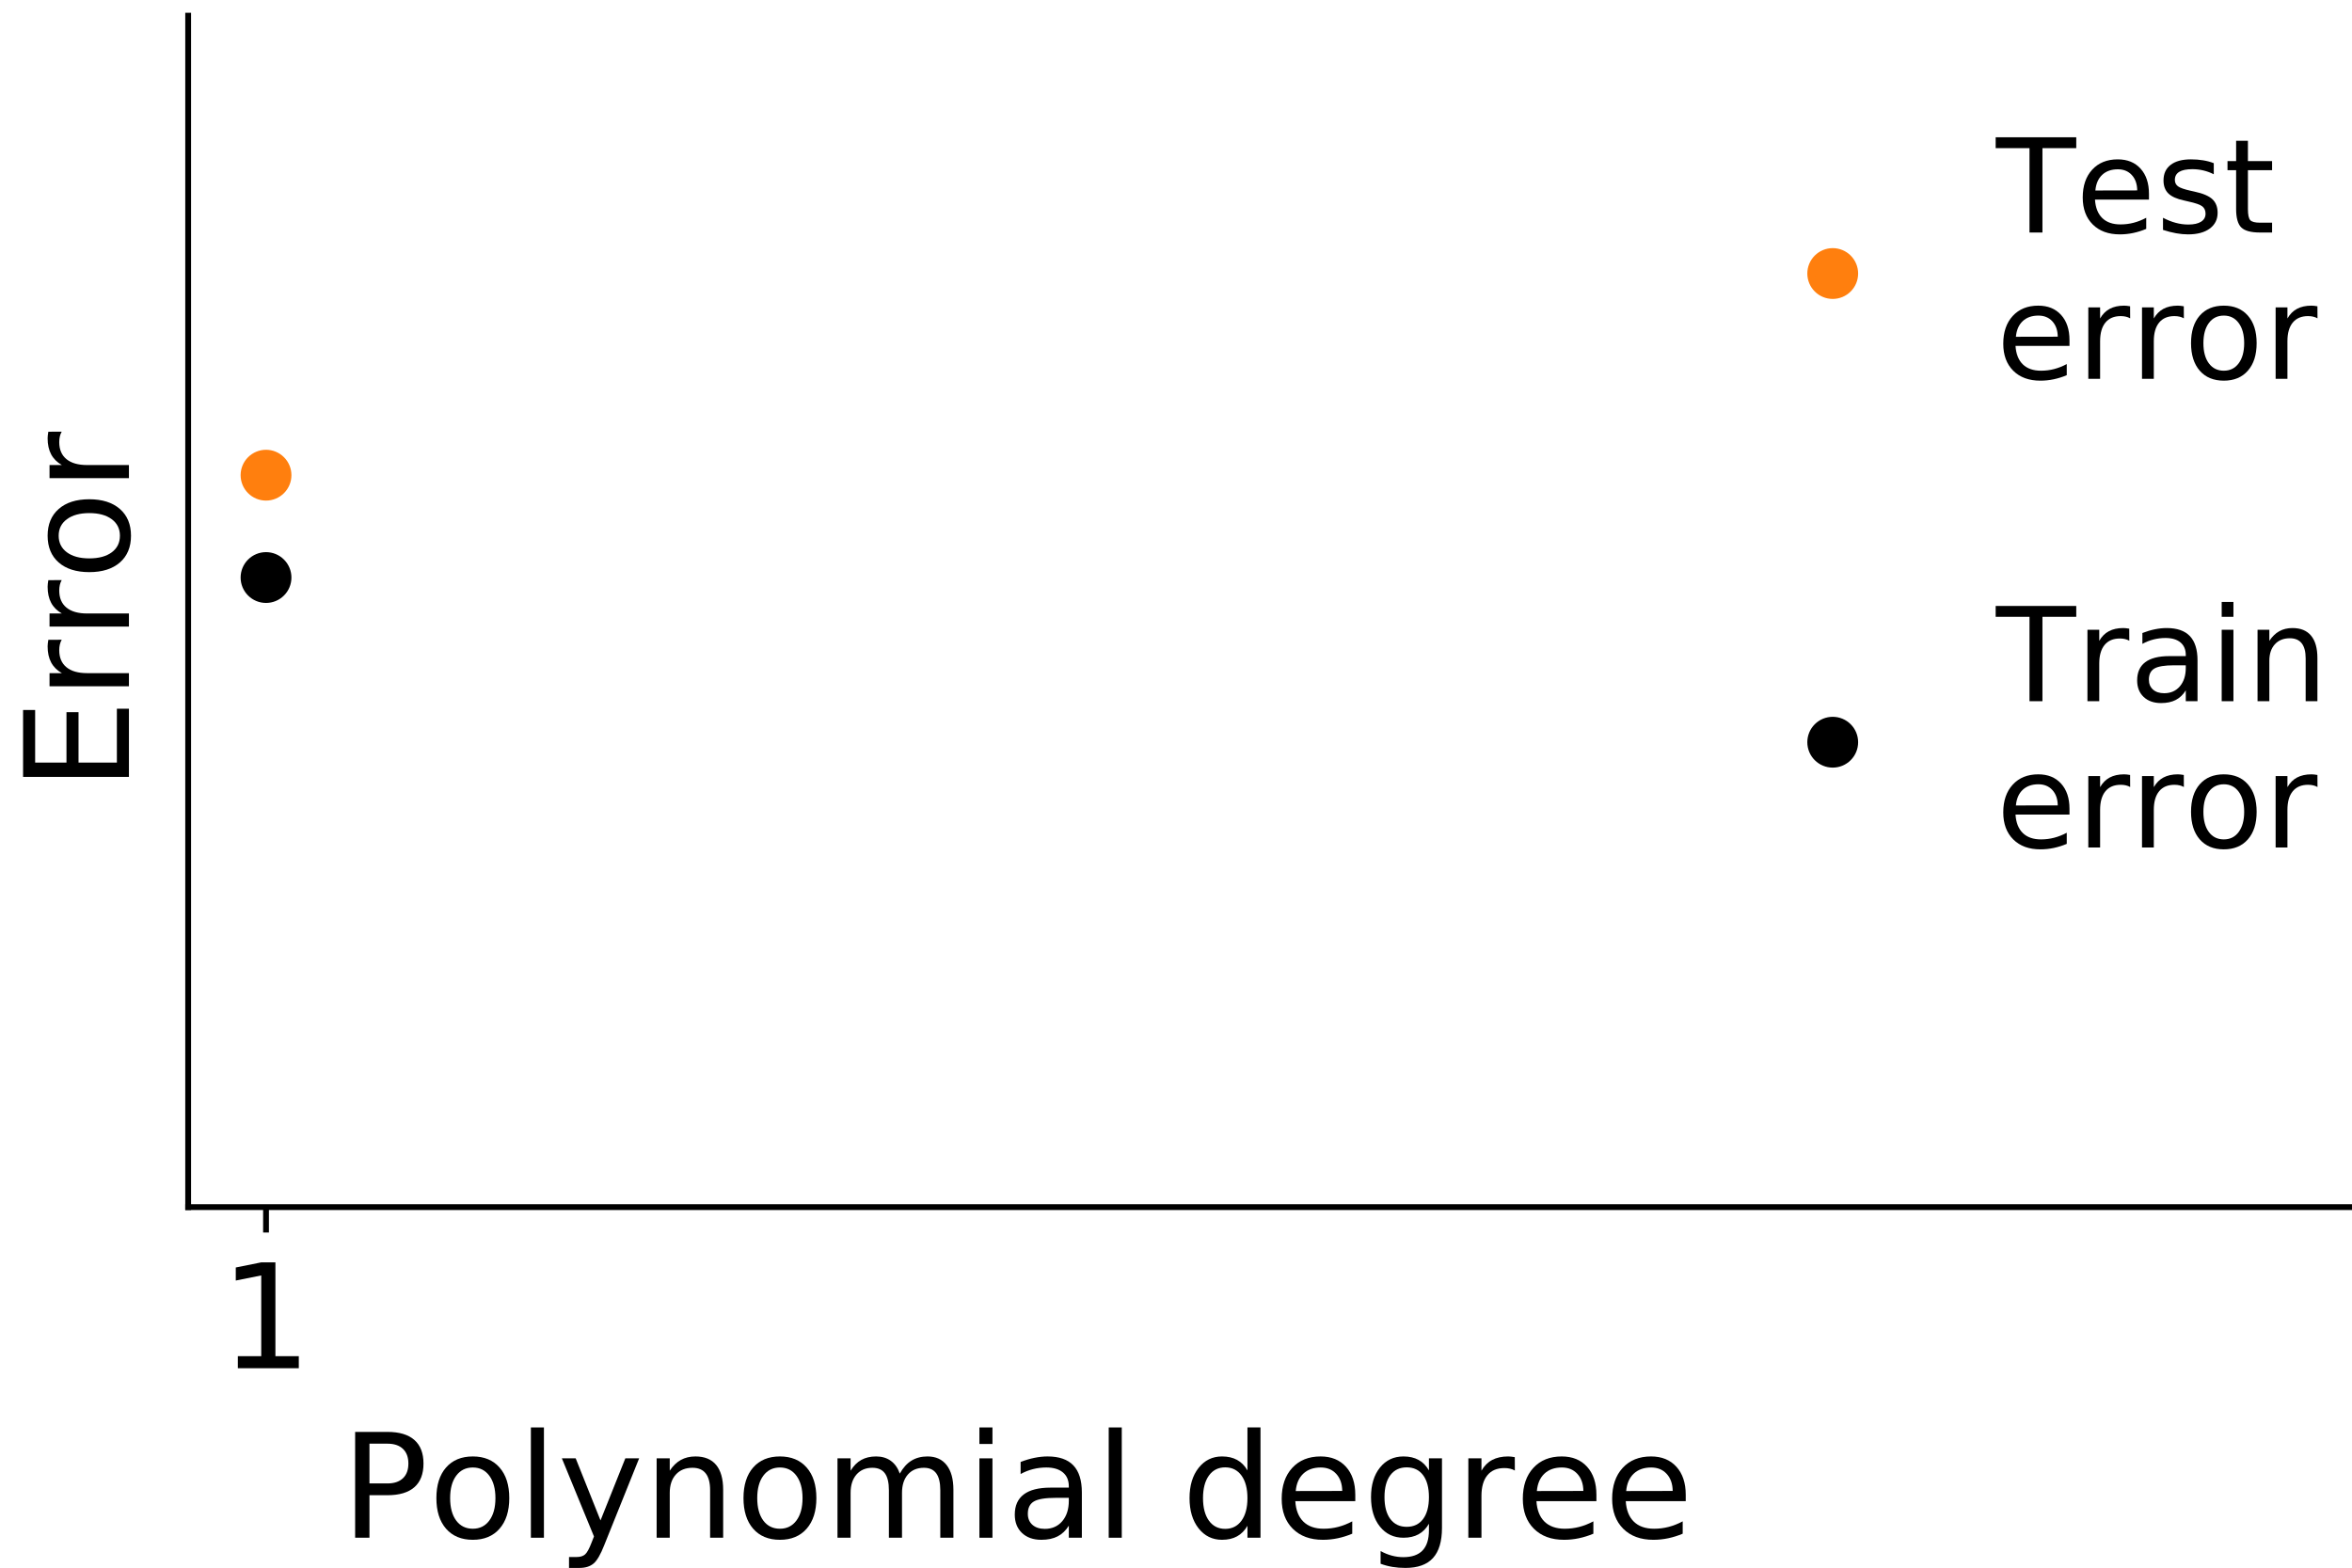
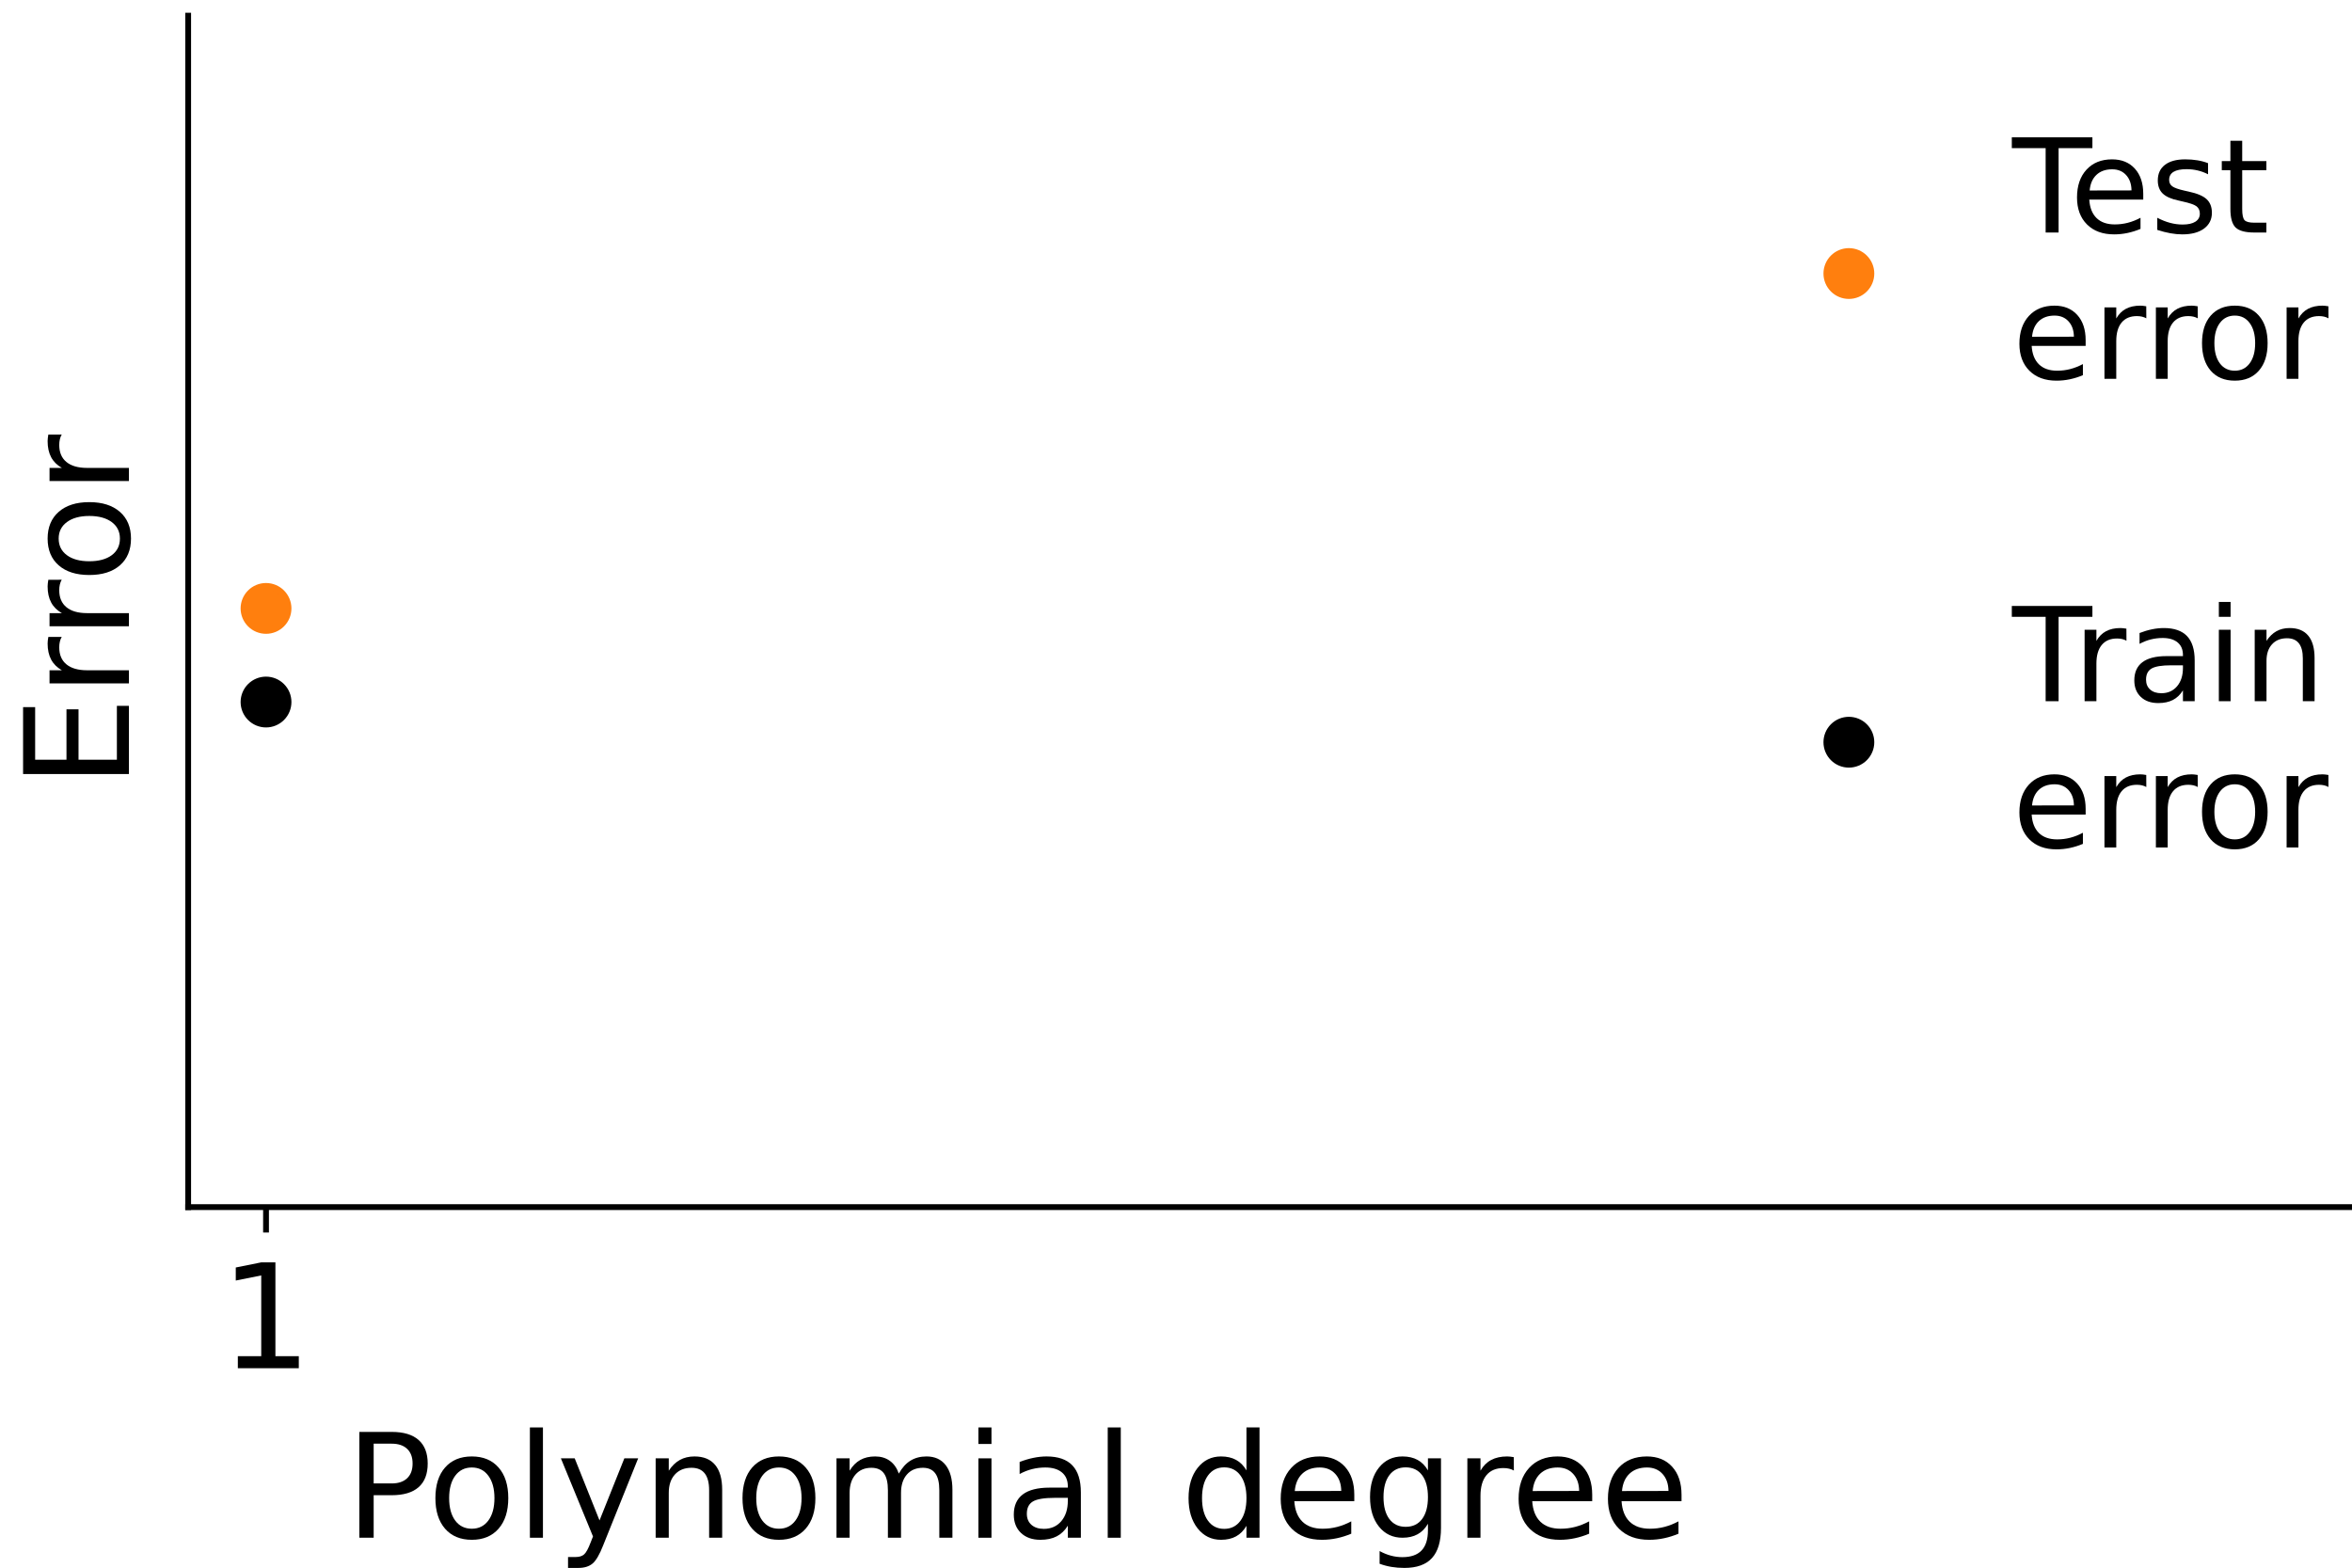
<svg xmlns="http://www.w3.org/2000/svg" xmlns:xlink="http://www.w3.org/1999/xlink" height="216pt" version="1.1" viewBox="0 0 324 216" width="324pt">
  <defs>
-     <style type="text/css">
- *{stroke-linecap:butt;stroke-linejoin:round;}
-   </style>
+     <style type="text/css">*{stroke-linecap:butt;stroke-linejoin:round;}</style>
  </defs>
  <g id="figure_1">
    <g id="patch_1">
      <path d="M 0 216  L 324 216  L 324 0  L 0 0  z " style="fill:none;" />
    </g>
    <g id="axes_1">
      <g id="patch_2">
        <path d="M 25.92 166.32  L 336.96 166.32  L 336.96 2.16  L 25.92 2.16  z " style="fill:none;" />
      </g>
      <g id="matplotlib.axis_1">
        <g id="xtick_1">
          <g id="line2d_1">
            <defs>
-               <path d="M 0 0  L 0 3.5  " id="mc5ea374434" style="stroke:#000000;stroke-width:0.8;" />
+               <path d="M 0 0  L 0 3.5  " id="mc9ee35501f" style="stroke:#000000;stroke-width:0.8;" />
            </defs>
            <g>
-               <use style="stroke:#000000;stroke-width:0.8;" x="36.646" xlink:href="#mc5ea374434" y="166.32" />
+               <use style="stroke:#000000;stroke-width:0.8;" x="36.646" xlink:href="#mc9ee35501f" y="166.32" />
            </g>
          </g>
          <g id="text_1">
-             <defs>
-               <path d="M 12.406 8.297  L 28.516 8.297  L 28.516 63.922  L 10.984 60.406  L 10.984 69.391  L 28.422 72.906  L 38.281 72.906  L 38.281 8.297  L 54.391 8.297  L 54.391 0  L 12.406 0  z " id="DejaVuSans-49" />
-             </defs>
            <g transform="translate(30.28302 188.5169)scale(0.2 -0.2)">
+               <defs>
+                 <path d="M 12.406 8.297  L 28.516 8.297  L 28.516 63.922  L 10.984 60.406  L 10.984 69.391  L 28.422 72.906  L 38.281 72.906  L 38.281 8.297  L 54.391 8.297  L 54.391 0  L 12.406 0  z " id="DejaVuSans-49" />
+               </defs>
              <use xlink:href="#DejaVuSans-49" />
            </g>
          </g>
        </g>
        <g id="text_2">
-           <defs>
-             <path d="M 19.672 64.797  L 19.672 37.406  L 32.078 37.406  Q 38.969 37.406 42.719 40.969  Q 46.484 44.531 46.484 51.125  Q 46.484 57.672 42.719 61.234  Q 38.969 64.797 32.078 64.797  z M 9.812 72.906  L 32.078 72.906  Q 44.344 72.906 50.609 67.359  Q 56.891 61.812 56.891 51.125  Q 56.891 40.328 50.609 34.812  Q 44.344 29.297 32.078 29.297  L 19.672 29.297  L 19.672 0  L 9.812 0  z " id="DejaVuSans-80" />
-             <path d="M 30.609 48.391  Q 23.391 48.391 19.188 42.75  Q 14.984 37.109 14.984 27.297  Q 14.984 17.484 19.156 11.844  Q 23.344 6.203 30.609 6.203  Q 37.797 6.203 41.984 11.859  Q 46.188 17.531 46.188 27.297  Q 46.188 37.016 41.984 42.703  Q 37.797 48.391 30.609 48.391  z M 30.609 56  Q 42.328 56 49.016 48.375  Q 55.719 40.766 55.719 27.297  Q 55.719 13.875 49.016 6.219  Q 42.328 -1.422 30.609 -1.422  Q 18.844 -1.422 12.172 6.219  Q 5.516 13.875 5.516 27.297  Q 5.516 40.766 12.172 48.375  Q 18.844 56 30.609 56  z " id="DejaVuSans-111" />
-             <path d="M 9.422 75.984  L 18.406 75.984  L 18.406 0  L 9.422 0  z " id="DejaVuSans-108" />
-             <path d="M 32.172 -5.078  Q 28.375 -14.844 24.75 -17.812  Q 21.141 -20.797 15.094 -20.797  L 7.906 -20.797  L 7.906 -13.281  L 13.188 -13.281  Q 16.891 -13.281 18.938 -11.516  Q 21 -9.766 23.484 -3.219  L 25.094 0.875  L 2.984 54.688  L 12.5 54.688  L 29.594 11.922  L 46.688 54.688  L 56.203 54.688  z " id="DejaVuSans-121" />
-             <path d="M 54.891 33.016  L 54.891 0  L 45.906 0  L 45.906 32.719  Q 45.906 40.484 42.875 44.328  Q 39.844 48.188 33.797 48.188  Q 26.516 48.188 22.312 43.547  Q 18.109 38.922 18.109 30.906  L 18.109 0  L 9.078 0  L 9.078 54.688  L 18.109 54.688  L 18.109 46.188  Q 21.344 51.125 25.703 53.562  Q 30.078 56 35.797 56  Q 45.219 56 50.047 50.172  Q 54.891 44.344 54.891 33.016  z " id="DejaVuSans-110" />
-             <path d="M 52 44.188  Q 55.375 50.25 60.062 53.125  Q 64.75 56 71.094 56  Q 79.641 56 84.281 50.016  Q 88.922 44.047 88.922 33.016  L 88.922 0  L 79.891 0  L 79.891 32.719  Q 79.891 40.578 77.094 44.375  Q 74.312 48.188 68.609 48.188  Q 61.625 48.188 57.562 43.547  Q 53.516 38.922 53.516 30.906  L 53.516 0  L 44.484 0  L 44.484 32.719  Q 44.484 40.625 41.703 44.406  Q 38.922 48.188 33.109 48.188  Q 26.219 48.188 22.156 43.531  Q 18.109 38.875 18.109 30.906  L 18.109 0  L 9.078 0  L 9.078 54.688  L 18.109 54.688  L 18.109 46.188  Q 21.188 51.219 25.484 53.609  Q 29.781 56 35.688 56  Q 41.656 56 45.828 52.969  Q 50 49.953 52 44.188  z " id="DejaVuSans-109" />
-             <path d="M 9.422 54.688  L 18.406 54.688  L 18.406 0  L 9.422 0  z M 9.422 75.984  L 18.406 75.984  L 18.406 64.594  L 9.422 64.594  z " id="DejaVuSans-105" />
-             <path d="M 34.281 27.484  Q 23.391 27.484 19.188 25  Q 14.984 22.516 14.984 16.5  Q 14.984 11.719 18.141 8.906  Q 21.297 6.109 26.703 6.109  Q 34.188 6.109 38.703 11.406  Q 43.219 16.703 43.219 25.484  L 43.219 27.484  z M 52.203 31.203  L 52.203 0  L 43.219 0  L 43.219 8.297  Q 40.141 3.328 35.547 0.953  Q 30.953 -1.422 24.312 -1.422  Q 15.922 -1.422 10.953 3.297  Q 6 8.016 6 15.922  Q 6 25.141 12.172 29.828  Q 18.359 34.516 30.609 34.516  L 43.219 34.516  L 43.219 35.406  Q 43.219 41.609 39.141 45  Q 35.062 48.391 27.688 48.391  Q 23 48.391 18.547 47.266  Q 14.109 46.141 10.016 43.891  L 10.016 52.203  Q 14.938 54.109 19.578 55.047  Q 24.219 56 28.609 56  Q 40.484 56 46.344 49.844  Q 52.203 43.703 52.203 31.203  z " id="DejaVuSans-97" />
-             <path id="DejaVuSans-32" />
-             <path d="M 45.406 46.391  L 45.406 75.984  L 54.391 75.984  L 54.391 0  L 45.406 0  L 45.406 8.203  Q 42.578 3.328 38.25 0.953  Q 33.938 -1.422 27.875 -1.422  Q 17.969 -1.422 11.734 6.484  Q 5.516 14.406 5.516 27.297  Q 5.516 40.188 11.734 48.094  Q 17.969 56 27.875 56  Q 33.938 56 38.25 53.625  Q 42.578 51.266 45.406 46.391  z M 14.797 27.297  Q 14.797 17.391 18.875 11.75  Q 22.953 6.109 30.078 6.109  Q 37.203 6.109 41.297 11.75  Q 45.406 17.391 45.406 27.297  Q 45.406 37.203 41.297 42.844  Q 37.203 48.484 30.078 48.484  Q 22.953 48.484 18.875 42.844  Q 14.797 37.203 14.797 27.297  z " id="DejaVuSans-100" />
-             <path d="M 56.203 29.594  L 56.203 25.203  L 14.891 25.203  Q 15.484 15.922 20.484 11.062  Q 25.484 6.203 34.422 6.203  Q 39.594 6.203 44.453 7.469  Q 49.312 8.734 54.109 11.281  L 54.109 2.781  Q 49.266 0.734 44.188 -0.344  Q 39.109 -1.422 33.891 -1.422  Q 20.797 -1.422 13.156 6.188  Q 5.516 13.812 5.516 26.812  Q 5.516 40.234 12.766 48.109  Q 20.016 56 32.328 56  Q 43.359 56 49.781 48.891  Q 56.203 41.797 56.203 29.594  z M 47.219 32.234  Q 47.125 39.594 43.094 43.984  Q 39.062 48.391 32.422 48.391  Q 24.906 48.391 20.391 44.141  Q 15.875 39.891 15.188 32.172  z " id="DejaVuSans-101" />
-             <path d="M 45.406 27.984  Q 45.406 37.75 41.375 43.109  Q 37.359 48.484 30.078 48.484  Q 22.859 48.484 18.828 43.109  Q 14.797 37.75 14.797 27.984  Q 14.797 18.266 18.828 12.891  Q 22.859 7.516 30.078 7.516  Q 37.359 7.516 41.375 12.891  Q 45.406 18.266 45.406 27.984  z M 54.391 6.781  Q 54.391 -7.172 48.188 -13.984  Q 42 -20.797 29.203 -20.797  Q 24.469 -20.797 20.266 -20.094  Q 16.062 -19.391 12.109 -17.922  L 12.109 -9.188  Q 16.062 -11.328 19.922 -12.344  Q 23.781 -13.375 27.781 -13.375  Q 36.625 -13.375 41.016 -8.766  Q 45.406 -4.156 45.406 5.172  L 45.406 9.625  Q 42.625 4.781 38.281 2.391  Q 33.938 0 27.875 0  Q 17.828 0 11.672 7.656  Q 5.516 15.328 5.516 27.984  Q 5.516 40.672 11.672 48.328  Q 17.828 56 27.875 56  Q 33.938 56 38.281 53.609  Q 42.625 51.219 45.406 46.391  L 45.406 54.688  L 54.391 54.688  z " id="DejaVuSans-103" />
-             <path d="M 41.109 46.297  Q 39.594 47.172 37.812 47.578  Q 36.031 48 33.891 48  Q 26.266 48 22.188 43.047  Q 18.109 38.094 18.109 28.812  L 18.109 0  L 9.078 0  L 9.078 54.688  L 18.109 54.688  L 18.109 46.188  Q 20.953 51.172 25.484 53.578  Q 30.031 56 36.531 56  Q 37.453 56 38.578 55.875  Q 39.703 55.766 41.062 55.516  z " id="DejaVuSans-114" />
-           </defs>
-           <g transform="translate(46.96031 211.8731)scale(0.2 -0.2)">
+           <g transform="translate(47.54 211.8731)scale(0.2 -0.2)">
+             <defs>
+               <path d="M 19.672 64.797  L 19.672 37.406  L 32.078 37.406  Q 38.969 37.406 42.719 40.969  Q 46.484 44.531 46.484 51.125  Q 46.484 57.672 42.719 61.234  Q 38.969 64.797 32.078 64.797  z M 9.812 72.906  L 32.078 72.906  Q 44.344 72.906 50.609 67.359  Q 56.891 61.812 56.891 51.125  Q 56.891 40.328 50.609 34.812  Q 44.344 29.297 32.078 29.297  L 19.672 29.297  L 19.672 0  L 9.812 0  z " id="DejaVuSans-80" />
+               <path d="M 30.609 48.391  Q 23.391 48.391 19.188 42.75  Q 14.984 37.109 14.984 27.297  Q 14.984 17.484 19.156 11.844  Q 23.344 6.203 30.609 6.203  Q 37.797 6.203 41.984 11.859  Q 46.188 17.531 46.188 27.297  Q 46.188 37.016 41.984 42.703  Q 37.797 48.391 30.609 48.391  z M 30.609 56  Q 42.328 56 49.016 48.375  Q 55.719 40.766 55.719 27.297  Q 55.719 13.875 49.016 6.219  Q 42.328 -1.422 30.609 -1.422  Q 18.844 -1.422 12.172 6.219  Q 5.516 13.875 5.516 27.297  Q 5.516 40.766 12.172 48.375  Q 18.844 56 30.609 56  z " id="DejaVuSans-111" />
+               <path d="M 9.422 75.984  L 18.406 75.984  L 18.406 0  L 9.422 0  z " id="DejaVuSans-108" />
+               <path d="M 32.172 -5.078  Q 28.375 -14.844 24.75 -17.812  Q 21.141 -20.797 15.094 -20.797  L 7.906 -20.797  L 7.906 -13.281  L 13.188 -13.281  Q 16.891 -13.281 18.938 -11.516  Q 21 -9.766 23.484 -3.219  L 25.094 0.875  L 2.984 54.688  L 12.5 54.688  L 29.594 11.922  L 46.688 54.688  L 56.203 54.688  z " id="DejaVuSans-121" />
+               <path d="M 54.891 33.016  L 54.891 0  L 45.906 0  L 45.906 32.719  Q 45.906 40.484 42.875 44.328  Q 39.844 48.188 33.797 48.188  Q 26.516 48.188 22.312 43.547  Q 18.109 38.922 18.109 30.906  L 18.109 0  L 9.078 0  L 9.078 54.688  L 18.109 54.688  L 18.109 46.188  Q 21.344 51.125 25.703 53.562  Q 30.078 56 35.797 56  Q 45.219 56 50.047 50.172  Q 54.891 44.344 54.891 33.016  z " id="DejaVuSans-110" />
+               <path d="M 52 44.188  Q 55.375 50.25 60.062 53.125  Q 64.75 56 71.094 56  Q 79.641 56 84.281 50.016  Q 88.922 44.047 88.922 33.016  L 88.922 0  L 79.891 0  L 79.891 32.719  Q 79.891 40.578 77.094 44.375  Q 74.312 48.188 68.609 48.188  Q 61.625 48.188 57.562 43.547  Q 53.516 38.922 53.516 30.906  L 53.516 0  L 44.484 0  L 44.484 32.719  Q 44.484 40.625 41.703 44.406  Q 38.922 48.188 33.109 48.188  Q 26.219 48.188 22.156 43.531  Q 18.109 38.875 18.109 30.906  L 18.109 0  L 9.078 0  L 9.078 54.688  L 18.109 54.688  L 18.109 46.188  Q 21.188 51.219 25.484 53.609  Q 29.781 56 35.688 56  Q 41.656 56 45.828 52.969  Q 50 49.953 52 44.188  z " id="DejaVuSans-109" />
+               <path d="M 9.422 54.688  L 18.406 54.688  L 18.406 0  L 9.422 0  z M 9.422 75.984  L 18.406 75.984  L 18.406 64.594  L 9.422 64.594  z " id="DejaVuSans-105" />
+               <path d="M 34.281 27.484  Q 23.391 27.484 19.188 25  Q 14.984 22.516 14.984 16.5  Q 14.984 11.719 18.141 8.906  Q 21.297 6.109 26.703 6.109  Q 34.188 6.109 38.703 11.406  Q 43.219 16.703 43.219 25.484  L 43.219 27.484  z M 52.203 31.203  L 52.203 0  L 43.219 0  L 43.219 8.297  Q 40.141 3.328 35.547 0.953  Q 30.953 -1.422 24.312 -1.422  Q 15.922 -1.422 10.953 3.297  Q 6 8.016 6 15.922  Q 6 25.141 12.172 29.828  Q 18.359 34.516 30.609 34.516  L 43.219 34.516  L 43.219 35.406  Q 43.219 41.609 39.141 45  Q 35.062 48.391 27.688 48.391  Q 23 48.391 18.547 47.266  Q 14.109 46.141 10.016 43.891  L 10.016 52.203  Q 14.938 54.109 19.578 55.047  Q 24.219 56 28.609 56  Q 40.484 56 46.344 49.844  Q 52.203 43.703 52.203 31.203  z " id="DejaVuSans-97" />
+               <path id="DejaVuSans-32" />
+               <path d="M 45.406 46.391  L 45.406 75.984  L 54.391 75.984  L 54.391 0  L 45.406 0  L 45.406 8.203  Q 42.578 3.328 38.25 0.953  Q 33.938 -1.422 27.875 -1.422  Q 17.969 -1.422 11.734 6.484  Q 5.516 14.406 5.516 27.297  Q 5.516 40.188 11.734 48.094  Q 17.969 56 27.875 56  Q 33.938 56 38.25 53.625  Q 42.578 51.266 45.406 46.391  z M 14.797 27.297  Q 14.797 17.391 18.875 11.75  Q 22.953 6.109 30.078 6.109  Q 37.203 6.109 41.297 11.75  Q 45.406 17.391 45.406 27.297  Q 45.406 37.203 41.297 42.844  Q 37.203 48.484 30.078 48.484  Q 22.953 48.484 18.875 42.844  Q 14.797 37.203 14.797 27.297  z " id="DejaVuSans-100" />
+               <path d="M 56.203 29.594  L 56.203 25.203  L 14.891 25.203  Q 15.484 15.922 20.484 11.062  Q 25.484 6.203 34.422 6.203  Q 39.594 6.203 44.453 7.469  Q 49.312 8.734 54.109 11.281  L 54.109 2.781  Q 49.266 0.734 44.188 -0.344  Q 39.109 -1.422 33.891 -1.422  Q 20.797 -1.422 13.156 6.188  Q 5.516 13.812 5.516 26.812  Q 5.516 40.234 12.766 48.109  Q 20.016 56 32.328 56  Q 43.359 56 49.781 48.891  Q 56.203 41.797 56.203 29.594  z M 47.219 32.234  Q 47.125 39.594 43.094 43.984  Q 39.062 48.391 32.422 48.391  Q 24.906 48.391 20.391 44.141  Q 15.875 39.891 15.188 32.172  z " id="DejaVuSans-101" />
+               <path d="M 45.406 27.984  Q 45.406 37.75 41.375 43.109  Q 37.359 48.484 30.078 48.484  Q 22.859 48.484 18.828 43.109  Q 14.797 37.75 14.797 27.984  Q 14.797 18.266 18.828 12.891  Q 22.859 7.516 30.078 7.516  Q 37.359 7.516 41.375 12.891  Q 45.406 18.266 45.406 27.984  z M 54.391 6.781  Q 54.391 -7.172 48.188 -13.984  Q 42 -20.797 29.203 -20.797  Q 24.469 -20.797 20.266 -20.094  Q 16.062 -19.391 12.109 -17.922  L 12.109 -9.188  Q 16.062 -11.328 19.922 -12.344  Q 23.781 -13.375 27.781 -13.375  Q 36.625 -13.375 41.016 -8.766  Q 45.406 -4.156 45.406 5.172  L 45.406 9.625  Q 42.625 4.781 38.281 2.391  Q 33.938 0 27.875 0  Q 17.828 0 11.672 7.656  Q 5.516 15.328 5.516 27.984  Q 5.516 40.672 11.672 48.328  Q 17.828 56 27.875 56  Q 33.938 56 38.281 53.609  Q 42.625 51.219 45.406 46.391  L 45.406 54.688  L 54.391 54.688  z " id="DejaVuSans-103" />
+               <path d="M 41.109 46.297  Q 39.594 47.172 37.812 47.578  Q 36.031 48 33.891 48  Q 26.266 48 22.188 43.047  Q 18.109 38.094 18.109 28.812  L 18.109 0  L 9.078 0  L 9.078 54.688  L 18.109 54.688  L 18.109 46.188  Q 20.953 51.172 25.484 53.578  Q 30.031 56 36.531 56  Q 37.453 56 38.578 55.875  Q 39.703 55.766 41.062 55.516  z " id="DejaVuSans-114" />
+             </defs>
            <use xlink:href="#DejaVuSans-80" />
-             <use x="60.256" xlink:href="#DejaVuSans-111" />
-             <use x="121.438" xlink:href="#DejaVuSans-108" />
-             <use x="149.221" xlink:href="#DejaVuSans-121" />
-             <use x="208.4" xlink:href="#DejaVuSans-110" />
-             <use x="271.779" xlink:href="#DejaVuSans-111" />
-             <use x="332.961" xlink:href="#DejaVuSans-109" />
-             <use x="430.373" xlink:href="#DejaVuSans-105" />
-             <use x="458.156" xlink:href="#DejaVuSans-97" />
-             <use x="519.436" xlink:href="#DejaVuSans-108" />
-             <use x="547.219" xlink:href="#DejaVuSans-32" />
-             <use x="579.006" xlink:href="#DejaVuSans-100" />
-             <use x="642.482" xlink:href="#DejaVuSans-101" />
-             <use x="704.006" xlink:href="#DejaVuSans-103" />
-             <use x="767.482" xlink:href="#DejaVuSans-114" />
-             <use x="808.564" xlink:href="#DejaVuSans-101" />
-             <use x="870.088" xlink:href="#DejaVuSans-101" />
-             <use x="931.611" xlink:href="#DejaVuSans-32" />
-             <use x="963.398" xlink:href="#DejaVuSans-32" />
-             <use x="995.186" xlink:href="#DejaVuSans-32" />
-             <use x="1026.973" xlink:href="#DejaVuSans-32" />
-             <use x="1058.76" xlink:href="#DejaVuSans-32" />
-             <use x="1090.547" xlink:href="#DejaVuSans-32" />
-             <use x="1122.334" xlink:href="#DejaVuSans-32" />
-             <use x="1154.121" xlink:href="#DejaVuSans-32" />
-             <use x="1185.908" xlink:href="#DejaVuSans-32" />
-             <use x="1217.695" xlink:href="#DejaVuSans-32" />
-             <use x="1249.482" xlink:href="#DejaVuSans-32" />
-             <use x="1281.27" xlink:href="#DejaVuSans-32" />
-             <use x="1313.057" xlink:href="#DejaVuSans-32" />
+             <use x="56.678" xlink:href="#DejaVuSans-111" />
+             <use x="117.859" xlink:href="#DejaVuSans-108" />
+             <use x="145.643" xlink:href="#DejaVuSans-121" />
+             <use x="204.822" xlink:href="#DejaVuSans-110" />
+             <use x="268.201" xlink:href="#DejaVuSans-111" />
+             <use x="329.383" xlink:href="#DejaVuSans-109" />
+             <use x="426.795" xlink:href="#DejaVuSans-105" />
+             <use x="454.578" xlink:href="#DejaVuSans-97" />
+             <use x="515.857" xlink:href="#DejaVuSans-108" />
+             <use x="543.641" xlink:href="#DejaVuSans-32" />
+             <use x="575.428" xlink:href="#DejaVuSans-100" />
+             <use x="638.904" xlink:href="#DejaVuSans-101" />
+             <use x="700.428" xlink:href="#DejaVuSans-103" />
+             <use x="763.904" xlink:href="#DejaVuSans-114" />
+             <use x="802.768" xlink:href="#DejaVuSans-101" />
+             <use x="864.291" xlink:href="#DejaVuSans-101" />
+             <use x="925.814" xlink:href="#DejaVuSans-32" />
+             <use x="957.602" xlink:href="#DejaVuSans-32" />
+             <use x="989.389" xlink:href="#DejaVuSans-32" />
+             <use x="1021.176" xlink:href="#DejaVuSans-32" />
+             <use x="1052.963" xlink:href="#DejaVuSans-32" />
+             <use x="1084.75" xlink:href="#DejaVuSans-32" />
+             <use x="1116.537" xlink:href="#DejaVuSans-32" />
+             <use x="1148.324" xlink:href="#DejaVuSans-32" />
+             <use x="1180.111" xlink:href="#DejaVuSans-32" />
+             <use x="1211.898" xlink:href="#DejaVuSans-32" />
+             <use x="1243.686" xlink:href="#DejaVuSans-32" />
+             <use x="1275.473" xlink:href="#DejaVuSans-32" />
+             <use x="1307.26" xlink:href="#DejaVuSans-32" />
          </g>
        </g>
      </g>
      <g id="matplotlib.axis_2">
        <g id="text_3">
-           <defs>
-             <path d="M 9.812 72.906  L 55.906 72.906  L 55.906 64.594  L 19.672 64.594  L 19.672 43.016  L 54.391 43.016  L 54.391 34.719  L 19.672 34.719  L 19.672 8.297  L 56.781 8.297  L 56.781 0  L 9.812 0  z " id="DejaVuSans-69" />
-           </defs>
-           <g transform="translate(17.76063 109.0056)rotate(-90)scale(0.2 -0.2)">
+           <g transform="translate(17.76063 108.6103)rotate(-90)scale(0.2 -0.2)">
+             <defs>
+               <path d="M 9.812 72.906  L 55.906 72.906  L 55.906 64.594  L 19.672 64.594  L 19.672 43.016  L 54.391 43.016  L 54.391 34.719  L 19.672 34.719  L 19.672 8.297  L 56.781 8.297  L 56.781 0  L 9.812 0  z " id="DejaVuSans-69" />
+             </defs>
            <use xlink:href="#DejaVuSans-69" />
            <use x="63.184" xlink:href="#DejaVuSans-114" />
-             <use x="104.281" xlink:href="#DejaVuSans-114" />
-             <use x="145.363" xlink:href="#DejaVuSans-111" />
-             <use x="206.545" xlink:href="#DejaVuSans-114" />
+             <use x="102.547" xlink:href="#DejaVuSans-114" />
+             <use x="141.41" xlink:href="#DejaVuSans-111" />
+             <use x="202.592" xlink:href="#DejaVuSans-114" />
          </g>
        </g>
      </g>
      <g id="line2d_2">
        <defs>
-           <path d="M 0 3  C 0.796 3 1.559 2.684 2.121 2.121  C 2.684 1.559 3 0.796 3 0  C 3 -0.796 2.684 -1.559 2.121 -2.121  C 1.559 -2.684 0.796 -3 0 -3  C -0.796 -3 -1.559 -2.684 -2.121 -2.121  C -2.684 -1.559 -3 -0.796 -3 0  C -3 0.796 -2.684 1.559 -2.121 2.121  C -1.559 2.684 -0.796 3 0 3  z " id="me4e877c38c" style="stroke:#ff7f0e;" />
+           <path d="M 0 3  C 0.796 3 1.559 2.684 2.121 2.121  C 2.684 1.559 3 0.796 3 0  C 3 -0.796 2.684 -1.559 2.121 -2.121  C 1.559 -2.684 0.796 -3 0 -3  C -0.796 -3 -1.559 -2.684 -2.121 -2.121  C -2.684 -1.559 -3 -0.796 -3 0  C -3 0.796 -2.684 1.559 -2.121 2.121  C -1.559 2.684 -0.796 3 0 3  z " id="m0d5e978187" style="stroke:#ff7f0e;" />
        </defs>
-         <g clip-path="url(#p09239eb016)">
-           <use style="fill:#ff7f0e;stroke:#ff7f0e;" x="36.646" xlink:href="#me4e877c38c" y="65.472" />
+         <g clip-path="url(#pf40bdebb68)">
+           <use style="fill:#ff7f0e;stroke:#ff7f0e;" x="36.646" xlink:href="#m0d5e978187" y="83.829" />
        </g>
      </g>
      <g id="line2d_3">
        <defs>
-           <path d="M 0 3  C 0.796 3 1.559 2.684 2.121 2.121  C 2.684 1.559 3 0.796 3 0  C 3 -0.796 2.684 -1.559 2.121 -2.121  C 1.559 -2.684 0.796 -3 0 -3  C -0.796 -3 -1.559 -2.684 -2.121 -2.121  C -2.684 -1.559 -3 -0.796 -3 0  C -3 0.796 -2.684 1.559 -2.121 2.121  C -1.559 2.684 -0.796 3 0 3  z " id="m294deba5b5" style="stroke:#000000;" />
+           <path d="M 0 3  C 0.796 3 1.559 2.684 2.121 2.121  C 2.684 1.559 3 0.796 3 0  C 3 -0.796 2.684 -1.559 2.121 -2.121  C 1.559 -2.684 0.796 -3 0 -3  C -0.796 -3 -1.559 -2.684 -2.121 -2.121  C -2.684 -1.559 -3 -0.796 -3 0  C -3 0.796 -2.684 1.559 -2.121 2.121  C -1.559 2.684 -0.796 3 0 3  z " id="m3c3cec67af" style="stroke:#000000;" />
        </defs>
-         <g clip-path="url(#p09239eb016)">
-           <use style="stroke:#000000;" x="36.646" xlink:href="#m294deba5b5" y="79.575" />
+         <g clip-path="url(#pf40bdebb68)">
+           <use style="stroke:#000000;" x="36.646" xlink:href="#m3c3cec67af" y="96.728" />
        </g>
      </g>
      <g id="patch_3">
        <path d="M 25.92 166.32  L 25.92 2.16  " style="fill:none;stroke:#000000;stroke-linecap:square;stroke-linejoin:miter;stroke-width:0.8;" />
      </g>
      <g id="patch_4">
        <path d="M 25.92 166.32  L 325 166.32  " style="fill:none;stroke:#000000;stroke-linecap:square;stroke-linejoin:miter;stroke-width:0.8;" />
      </g>
      <g id="legend_1">
        <g id="line2d_4" />
        <g id="line2d_5">
          <g>
-             <use style="fill:#ff7f0e;stroke:#ff7f0e;" x="252.467" xlink:href="#me4e877c38c" y="37.687" />
+             <use style="fill:#ff7f0e;stroke:#ff7f0e;" x="254.692" xlink:href="#m0d5e978187" y="37.687" />
          </g>
        </g>
        <g id="text_4">
-           <defs>
-             <path d="M -0.297 72.906  L 61.375 72.906  L 61.375 64.594  L 35.5 64.594  L 35.5 0  L 25.594 0  L 25.594 64.594  L -0.297 64.594  z " id="DejaVuSans-84" />
-             <path d="M 44.281 53.078  L 44.281 44.578  Q 40.484 46.531 36.375 47.5  Q 32.281 48.484 27.875 48.484  Q 21.188 48.484 17.844 46.438  Q 14.5 44.391 14.5 40.281  Q 14.5 37.156 16.891 35.375  Q 19.281 33.594 26.516 31.984  L 29.594 31.297  Q 39.156 29.25 43.188 25.516  Q 47.219 21.781 47.219 15.094  Q 47.219 7.469 41.188 3.016  Q 35.156 -1.422 24.609 -1.422  Q 20.219 -1.422 15.453 -0.562  Q 10.688 0.297 5.422 2  L 5.422 11.281  Q 10.406 8.688 15.234 7.391  Q 20.062 6.109 24.812 6.109  Q 31.156 6.109 34.562 8.281  Q 37.984 10.453 37.984 14.406  Q 37.984 18.062 35.516 20.016  Q 33.062 21.969 24.703 23.781  L 21.578 24.516  Q 13.234 26.266 9.516 29.906  Q 5.812 33.547 5.812 39.891  Q 5.812 47.609 11.281 51.797  Q 16.75 56 26.812 56  Q 31.781 56 36.172 55.266  Q 40.578 54.547 44.281 53.078  z " id="DejaVuSans-115" />
-             <path d="M 18.312 70.219  L 18.312 54.688  L 36.812 54.688  L 36.812 47.703  L 18.312 47.703  L 18.312 18.016  Q 18.312 11.328 20.141 9.422  Q 21.969 7.516 27.594 7.516  L 36.812 7.516  L 36.812 0  L 27.594 0  Q 17.188 0 13.234 3.875  Q 9.281 7.766 9.281 18.016  L 9.281 47.703  L 2.688 47.703  L 2.688 54.688  L 9.281 54.688  L 9.281 70.219  z " id="DejaVuSans-116" />
-           </defs>
-           <g transform="translate(274.9669 32.03719)scale(0.18 -0.18)">
+           <g transform="translate(277.1916 32.03719)scale(0.18 -0.18)">
+             <defs>
+               <path d="M -0.297 72.906  L 61.375 72.906  L 61.375 64.594  L 35.5 64.594  L 35.5 0  L 25.594 0  L 25.594 64.594  L -0.297 64.594  z " id="DejaVuSans-84" />
+               <path d="M 44.281 53.078  L 44.281 44.578  Q 40.484 46.531 36.375 47.5  Q 32.281 48.484 27.875 48.484  Q 21.188 48.484 17.844 46.438  Q 14.5 44.391 14.5 40.281  Q 14.5 37.156 16.891 35.375  Q 19.281 33.594 26.516 31.984  L 29.594 31.297  Q 39.156 29.25 43.188 25.516  Q 47.219 21.781 47.219 15.094  Q 47.219 7.469 41.188 3.016  Q 35.156 -1.422 24.609 -1.422  Q 20.219 -1.422 15.453 -0.562  Q 10.688 0.297 5.422 2  L 5.422 11.281  Q 10.406 8.688 15.234 7.391  Q 20.062 6.109 24.812 6.109  Q 31.156 6.109 34.562 8.281  Q 37.984 10.453 37.984 14.406  Q 37.984 18.062 35.516 20.016  Q 33.062 21.969 24.703 23.781  L 21.578 24.516  Q 13.234 26.266 9.516 29.906  Q 5.812 33.547 5.812 39.891  Q 5.812 47.609 11.281 51.797  Q 16.75 56 26.812 56  Q 31.781 56 36.172 55.266  Q 40.578 54.547 44.281 53.078  z " id="DejaVuSans-115" />
+               <path d="M 18.312 70.219  L 18.312 54.688  L 36.812 54.688  L 36.812 47.703  L 18.312 47.703  L 18.312 18.016  Q 18.312 11.328 20.141 9.422  Q 21.969 7.516 27.594 7.516  L 36.812 7.516  L 36.812 0  L 27.594 0  Q 17.188 0 13.234 3.875  Q 9.281 7.766 9.281 18.016  L 9.281 47.703  L 2.688 47.703  L 2.688 54.688  L 9.281 54.688  L 9.281 70.219  z " id="DejaVuSans-116" />
+             </defs>
            <use xlink:href="#DejaVuSans-84" />
-             <use x="60.818" xlink:href="#DejaVuSans-101" />
-             <use x="122.342" xlink:href="#DejaVuSans-115" />
-             <use x="174.441" xlink:href="#DejaVuSans-116" />
+             <use x="44.084" xlink:href="#DejaVuSans-101" />
+             <use x="105.607" xlink:href="#DejaVuSans-115" />
+             <use x="157.707" xlink:href="#DejaVuSans-116" />
          </g>
-           <g transform="translate(274.9669 52.19325)scale(0.18 -0.18)">
+           <g transform="translate(277.1916 52.19325)scale(0.18 -0.18)">
            <use xlink:href="#DejaVuSans-101" />
            <use x="61.523" xlink:href="#DejaVuSans-114" />
-             <use x="102.621" xlink:href="#DejaVuSans-114" />
-             <use x="143.703" xlink:href="#DejaVuSans-111" />
-             <use x="204.885" xlink:href="#DejaVuSans-114" />
+             <use x="100.887" xlink:href="#DejaVuSans-114" />
+             <use x="139.75" xlink:href="#DejaVuSans-111" />
+             <use x="200.932" xlink:href="#DejaVuSans-114" />
          </g>
        </g>
        <g id="line2d_6" />
        <g id="line2d_7">
          <g>
-             <use style="stroke:#000000;" x="252.467" xlink:href="#m294deba5b5" y="102.264" />
+             <use style="stroke:#000000;" x="254.692" xlink:href="#m3c3cec67af" y="102.264" />
          </g>
        </g>
        <g id="text_5">
-           <g transform="translate(274.9669 96.61387)scale(0.18 -0.18)">
+           <g transform="translate(277.1916 96.61387)scale(0.18 -0.18)">
            <use xlink:href="#DejaVuSans-84" />
-             <use x="60.865" xlink:href="#DejaVuSans-114" />
-             <use x="101.979" xlink:href="#DejaVuSans-97" />
-             <use x="163.258" xlink:href="#DejaVuSans-105" />
-             <use x="191.041" xlink:href="#DejaVuSans-110" />
+             <use x="46.334" xlink:href="#DejaVuSans-114" />
+             <use x="87.447" xlink:href="#DejaVuSans-97" />
+             <use x="148.727" xlink:href="#DejaVuSans-105" />
+             <use x="176.51" xlink:href="#DejaVuSans-110" />
          </g>
-           <g transform="translate(274.9669 116.7699)scale(0.18 -0.18)">
+           <g transform="translate(277.1916 116.7699)scale(0.18 -0.18)">
            <use xlink:href="#DejaVuSans-101" />
            <use x="61.523" xlink:href="#DejaVuSans-114" />
-             <use x="102.621" xlink:href="#DejaVuSans-114" />
-             <use x="143.703" xlink:href="#DejaVuSans-111" />
-             <use x="204.885" xlink:href="#DejaVuSans-114" />
+             <use x="100.887" xlink:href="#DejaVuSans-114" />
+             <use x="139.75" xlink:href="#DejaVuSans-111" />
+             <use x="200.932" xlink:href="#DejaVuSans-114" />
          </g>
        </g>
      </g>
    </g>
  </g>
  <defs>
-     <clipPath id="p09239eb016">
+     <clipPath id="pf40bdebb68">
      <rect height="164.16" width="311.04" x="25.92" y="2.16" />
    </clipPath>
  </defs>
</svg>
